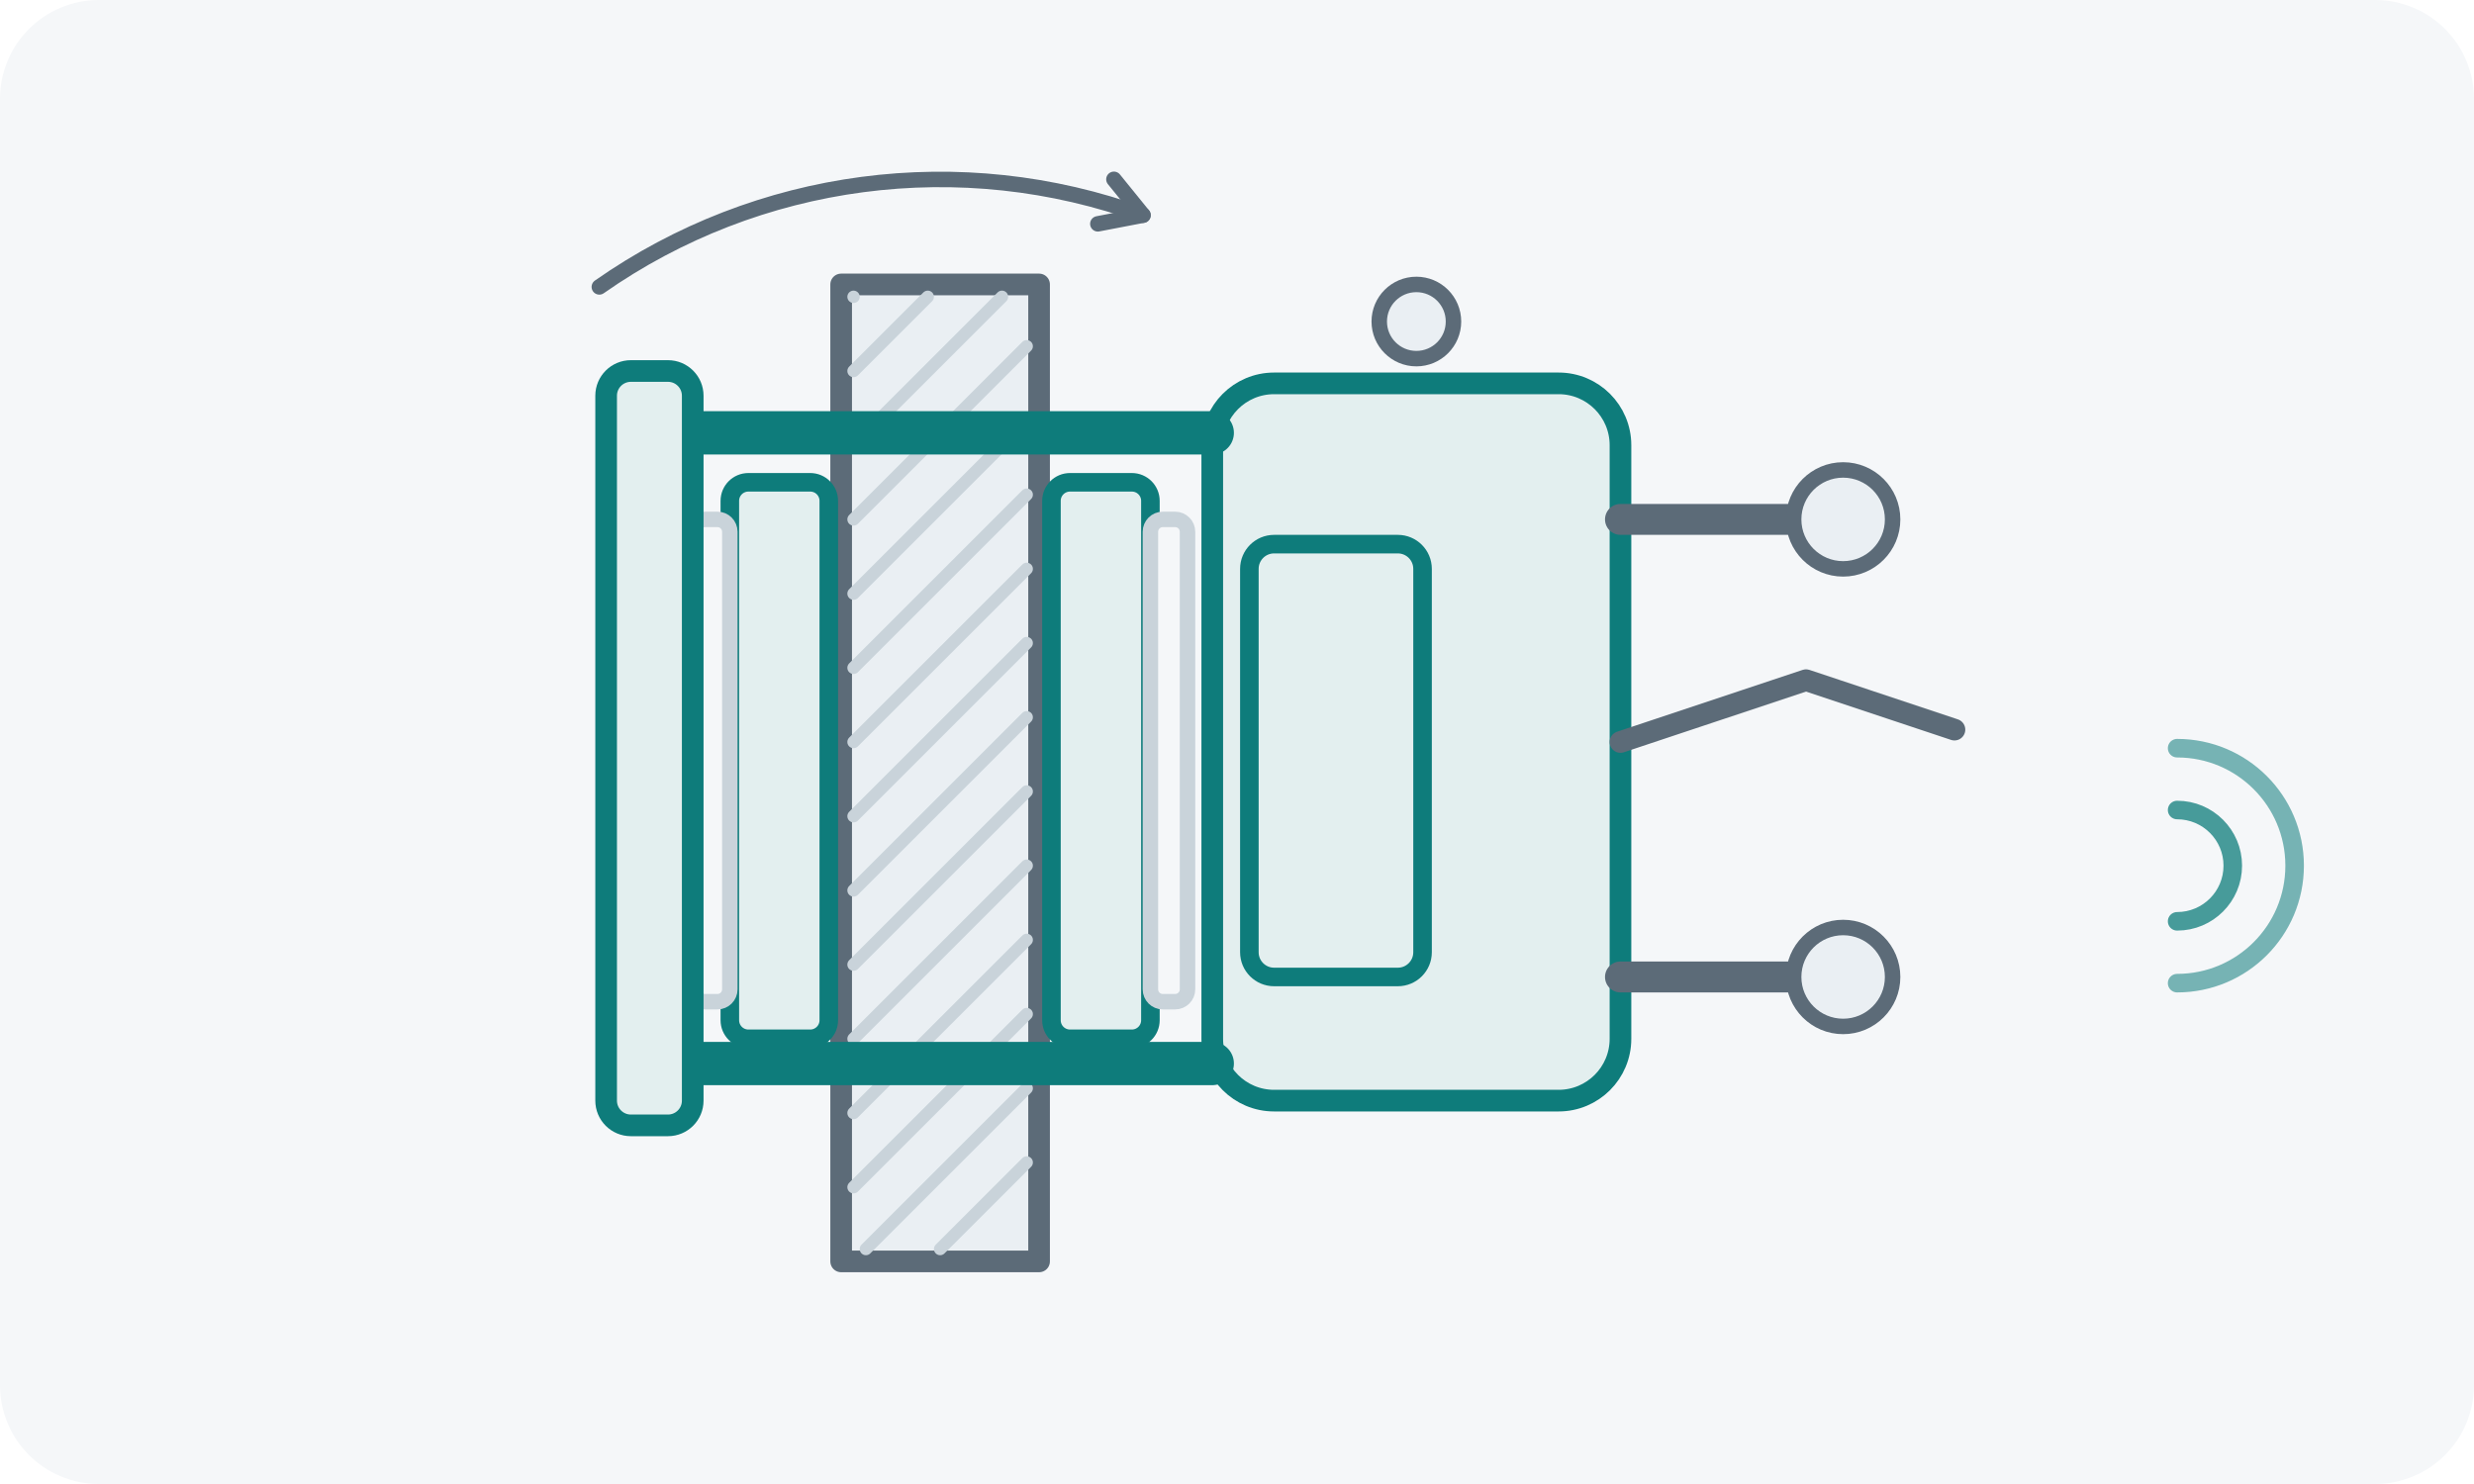
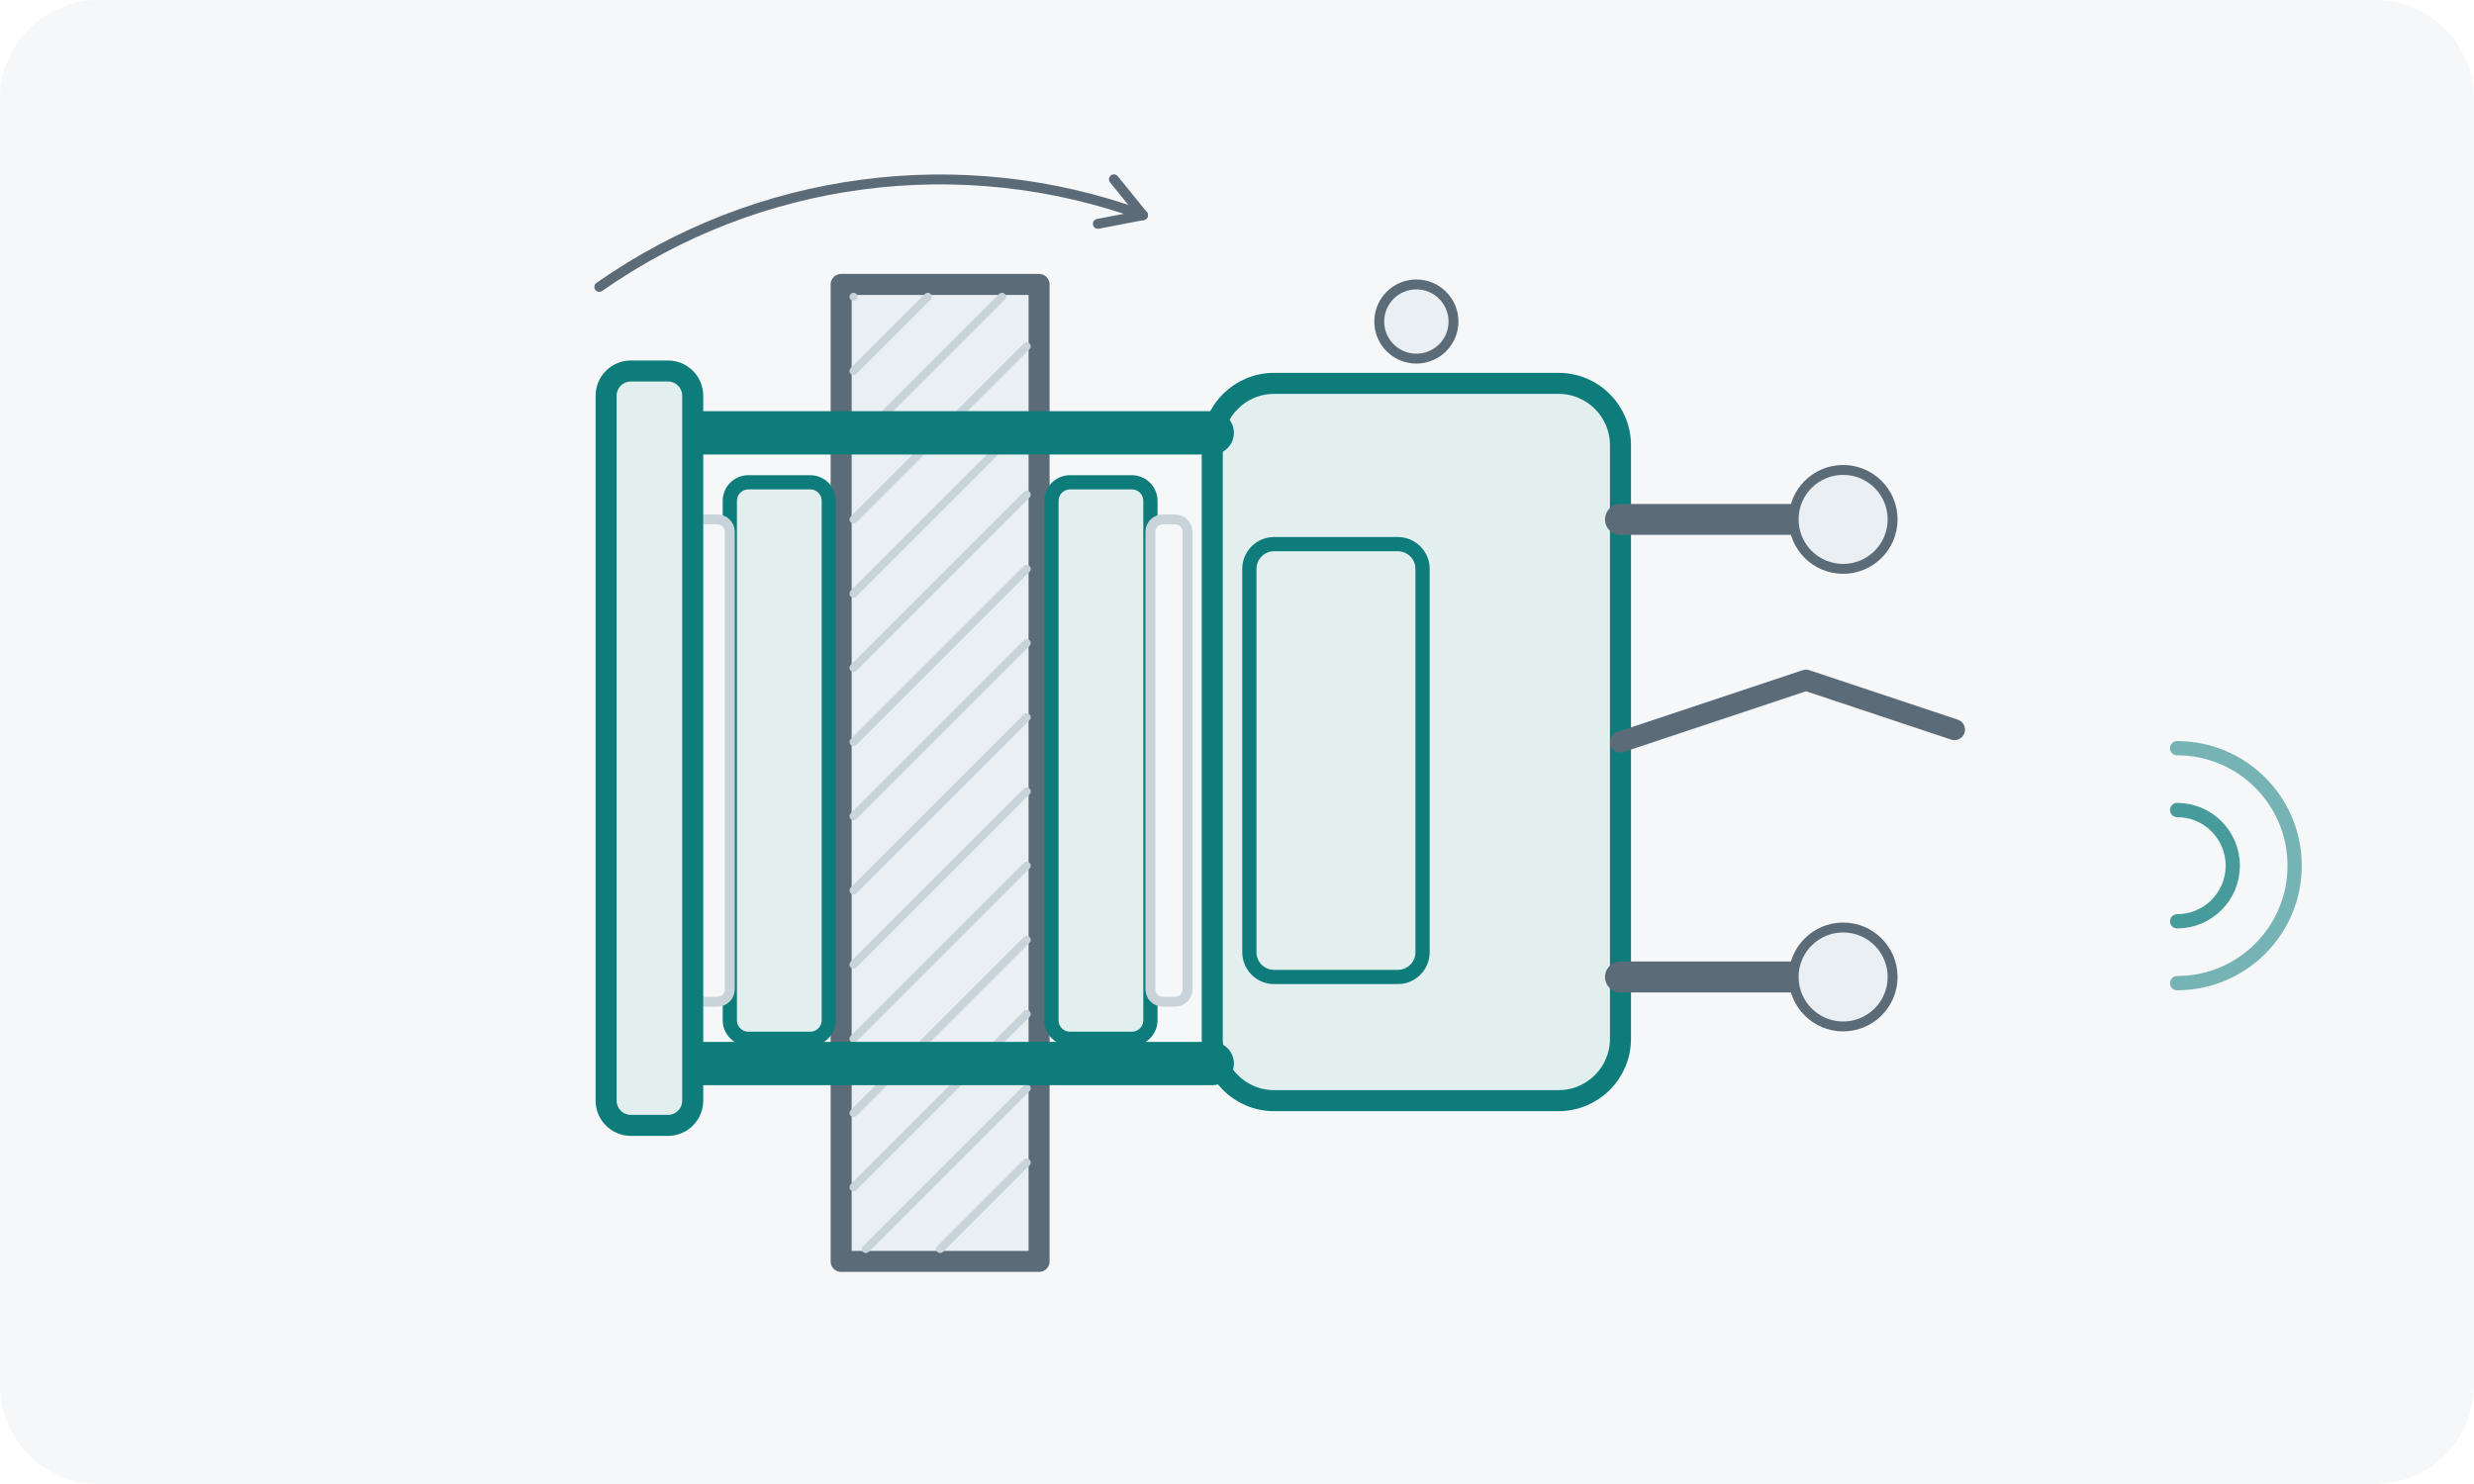
<svg xmlns="http://www.w3.org/2000/svg" viewBox="0 0 400 240" role="img" aria-label="Схема тормозного суппорта">
  <rect width="400" height="240" rx="16" fill="#F5F7F9" />
  <g fill="none" stroke-linecap="round" stroke-linejoin="round">
-     <rect x="136.0" y="46.0" width="32.0" height="158.0" rx="0" stroke="#5C6B78" stroke-width="3.5" fill="#EAEFF3" />
-     <path d="M 138.0 48.0 L 138.0 48.0" stroke="#C9D3DA" stroke-width="2" />
-     <path d="M 150.0 48.0 L 138.0 60.0" stroke="#C9D3DA" stroke-width="2" />
-     <path d="M 162.0 48.0 L 138.0 72.0" stroke="#C9D3DA" stroke-width="2" />
-     <path d="M 166.0 56.0 L 138.0 84.0" stroke="#C9D3DA" stroke-width="2" />
-     <path d="M 166.0 68.0 L 138.0 96.0" stroke="#C9D3DA" stroke-width="2" />
-     <path d="M 166.0 80.0 L 138.0 108.0" stroke="#C9D3DA" stroke-width="2" />
-     <path d="M 166.0 92.0 L 138.0 120.0" stroke="#C9D3DA" stroke-width="2" />
-     <path d="M 166.0 104.0 L 138.0 132.0" stroke="#C9D3DA" stroke-width="2" />
-     <path d="M 166.0 116.0 L 138.0 144.0" stroke="#C9D3DA" stroke-width="2" />
-     <path d="M 166.0 128.0 L 138.0 156.0" stroke="#C9D3DA" stroke-width="2" />
-     <path d="M 166.0 140.0 L 138.0 168.0" stroke="#C9D3DA" stroke-width="2" />
-     <path d="M 166.0 152.0 L 138.0 180.0" stroke="#C9D3DA" stroke-width="2" />
-     <path d="M 166.0 164.0 L 138.0 192.0" stroke="#C9D3DA" stroke-width="2" />
-     <path d="M 166.0 176.0 L 140.0 202.0" stroke="#C9D3DA" stroke-width="2" />
-     <path d="M 166.0 188.0 L 152.0 202.0" stroke="#C9D3DA" stroke-width="2" />
-     <rect x="118.0" y="78.0" width="16.0" height="90.0" rx="3" stroke="#0E7C7B" stroke-width="3" fill="#E3EFEF" />
-     <rect x="112.0" y="84.0" width="6.0" height="78.0" rx="2" stroke="#C9D3DA" stroke-width="2.5" fill="#F5F7F9" />
-     <rect x="170.0" y="78.0" width="16.0" height="90.0" rx="3" stroke="#0E7C7B" stroke-width="3" fill="#E3EFEF" />
-     <rect x="186.0" y="84.0" width="6.0" height="78.0" rx="2" stroke="#C9D3DA" stroke-width="2.5" fill="#F5F7F9" />
-     <rect x="196.0" y="62.0" width="66.0" height="116.0" rx="10" stroke="#0E7C7B" stroke-width="3.5" fill="#E3EFEF" />
-     <rect x="202.0" y="88.0" width="28.0" height="70.0" rx="4" stroke="#0E7C7B" stroke-width="3" fill="#E3EFEF" />
-     <path d="M 196.0 70.0 L 106.0 70.0" stroke="#0E7C7B" stroke-width="7" />
-     <path d="M 196.0 172.0 L 106.0 172.0" stroke="#0E7C7B" stroke-width="7" />
-     <rect x="98.0" y="60.0" width="14.0" height="122.0" rx="4" stroke="#0E7C7B" stroke-width="3.5" fill="#E3EFEF" />
-     <path d="M 262.0 84.0 L 292.0 84.0" stroke="#5C6B78" stroke-width="5" />
-     <circle cx="298.0" cy="84.0" r="8.0" stroke="#5C6B78" stroke-width="2.5" fill="#EAEFF3" />
-     <path d="M 262.0 158.0 L 292.0 158.0" stroke="#5C6B78" stroke-width="5" />
-     <circle cx="298.0" cy="158.0" r="8.0" stroke="#5C6B78" stroke-width="2.5" fill="#EAEFF3" />
-     <path d="M 262.0 120.0 L 292.0 110.0 L 316.0 118.0" stroke="#5C6B78" stroke-width="3.5" fill="none" />
-     <circle cx="229.0" cy="52.0" r="6.0" stroke="#5C6B78" stroke-width="2.5" fill="#EAEFF3" />
-     <path d="M 96.9 46.4 A 96.0 96.0 0 0 1 184.8 34.8" stroke="#5C6B78" stroke-width="2.5" fill="none" />
-     <path d="M 177.5 36.2 L 184.8 34.8 L 180.1 29.0" stroke="#5C6B78" stroke-width="2.5" fill="none" />
-     <path d="M 352 131 A 9 9 0 0 1 352 149" stroke="#0E7C7B" stroke-width="3" opacity="0.75" />
-     <path d="M 352 121 A 19 19 0 0 1 352 159" stroke="#0E7C7B" stroke-width="3" opacity="0.55" />
+     <rect x="136.0" y="46.0" width="32.0" height="158.0" rx="0" stroke="#5C6B78" stroke-width="3.4" fill="#EAEFF3" />
+     <path d="M 138.0 48.0 L 138.0 48.0" stroke="#C9D3DA" stroke-width="1.3" />
+     <path d="M 150.0 48.0 L 138.0 60.0" stroke="#C9D3DA" stroke-width="1.3" />
+     <path d="M 162.0 48.0 L 138.0 72.0" stroke="#C9D3DA" stroke-width="1.3" />
+     <path d="M 166.0 56.0 L 138.0 84.0" stroke="#C9D3DA" stroke-width="1.3" />
+     <path d="M 166.0 68.0 L 138.0 96.0" stroke="#C9D3DA" stroke-width="1.3" />
+     <path d="M 166.0 80.0 L 138.0 108.0" stroke="#C9D3DA" stroke-width="1.3" />
+     <path d="M 166.0 92.0 L 138.0 120.0" stroke="#C9D3DA" stroke-width="1.3" />
+     <path d="M 166.0 104.0 L 138.0 132.0" stroke="#C9D3DA" stroke-width="1.3" />
+     <path d="M 166.0 116.0 L 138.0 144.0" stroke="#C9D3DA" stroke-width="1.3" />
+     <path d="M 166.0 128.0 L 138.0 156.0" stroke="#C9D3DA" stroke-width="1.3" />
+     <path d="M 166.0 140.0 L 138.0 168.0" stroke="#C9D3DA" stroke-width="1.3" />
+     <path d="M 166.0 152.0 L 138.0 180.0" stroke="#C9D3DA" stroke-width="1.3" />
+     <path d="M 166.0 164.0 L 138.0 192.0" stroke="#C9D3DA" stroke-width="1.3" />
+     <path d="M 166.0 176.0 L 140.0 202.0" stroke="#C9D3DA" stroke-width="1.3" />
+     <path d="M 166.0 188.0 L 152.0 202.0" stroke="#C9D3DA" stroke-width="1.3" />
+     <rect x="118.0" y="78.0" width="16.0" height="90.0" rx="3" stroke="#0E7C7B" stroke-width="2.3" fill="#E3EFEF" />
+     <rect x="112.0" y="84.0" width="6.0" height="78.0" rx="2" stroke="#C9D3DA" stroke-width="1.6" fill="#F5F7F9" />
+     <rect x="170.0" y="78.0" width="16.0" height="90.0" rx="3" stroke="#0E7C7B" stroke-width="2.3" fill="#E3EFEF" />
+     <rect x="186.0" y="84.0" width="6.0" height="78.0" rx="2" stroke="#C9D3DA" stroke-width="1.6" fill="#F5F7F9" />
+     <rect x="196.0" y="62.0" width="66.0" height="116.0" rx="10" stroke="#0E7C7B" stroke-width="3.4" fill="#E3EFEF" />
+     <rect x="202.0" y="88.0" width="28.0" height="70.0" rx="4" stroke="#0E7C7B" stroke-width="2.3" fill="#E3EFEF" />
+     <path d="M 196.0 70.0 L 106.0 70.0" stroke="#0E7C7B" stroke-width="7.0" />
+     <path d="M 196.0 172.0 L 106.0 172.0" stroke="#0E7C7B" stroke-width="7.0" />
+     <rect x="98.0" y="60.0" width="14.0" height="122.0" rx="4" stroke="#0E7C7B" stroke-width="3.4" fill="#E3EFEF" />
+     <path d="M 262.0 84.0 L 292.0 84.0" stroke="#5C6B78" stroke-width="5.0" />
+     <circle cx="298.0" cy="84.0" r="8.0" stroke="#5C6B78" stroke-width="1.6" fill="#EAEFF3" />
+     <path d="M 262.0 158.0 L 292.0 158.0" stroke="#5C6B78" stroke-width="5.0" />
+     <circle cx="298.0" cy="158.0" r="8.0" stroke="#5C6B78" stroke-width="1.6" fill="#EAEFF3" />
+     <path d="M 262.0 120.0 L 292.0 110.0 L 316.0 118.0" stroke="#5C6B78" stroke-width="3.4" fill="none" />
+     <circle cx="229.0" cy="52.0" r="6.0" stroke="#5C6B78" stroke-width="1.6" fill="#EAEFF3" />
+     <path d="M 96.9 46.4 A 96.0 96.0 0 0 1 184.8 34.8" stroke="#5C6B78" stroke-width="1.6" fill="none" />
+     <path d="M 177.5 36.2 L 184.8 34.8 L 180.1 29.0" stroke="#5C6B78" stroke-width="1.6" fill="none" />
+     <path d="M 352 131 A 9 9 0 0 1 352 149" stroke="#0E7C7B" stroke-width="2.3" opacity="0.75" />
+     <path d="M 352 121 A 19 19 0 0 1 352 159" stroke="#0E7C7B" stroke-width="2.3" opacity="0.55" />
  </g>
</svg>
